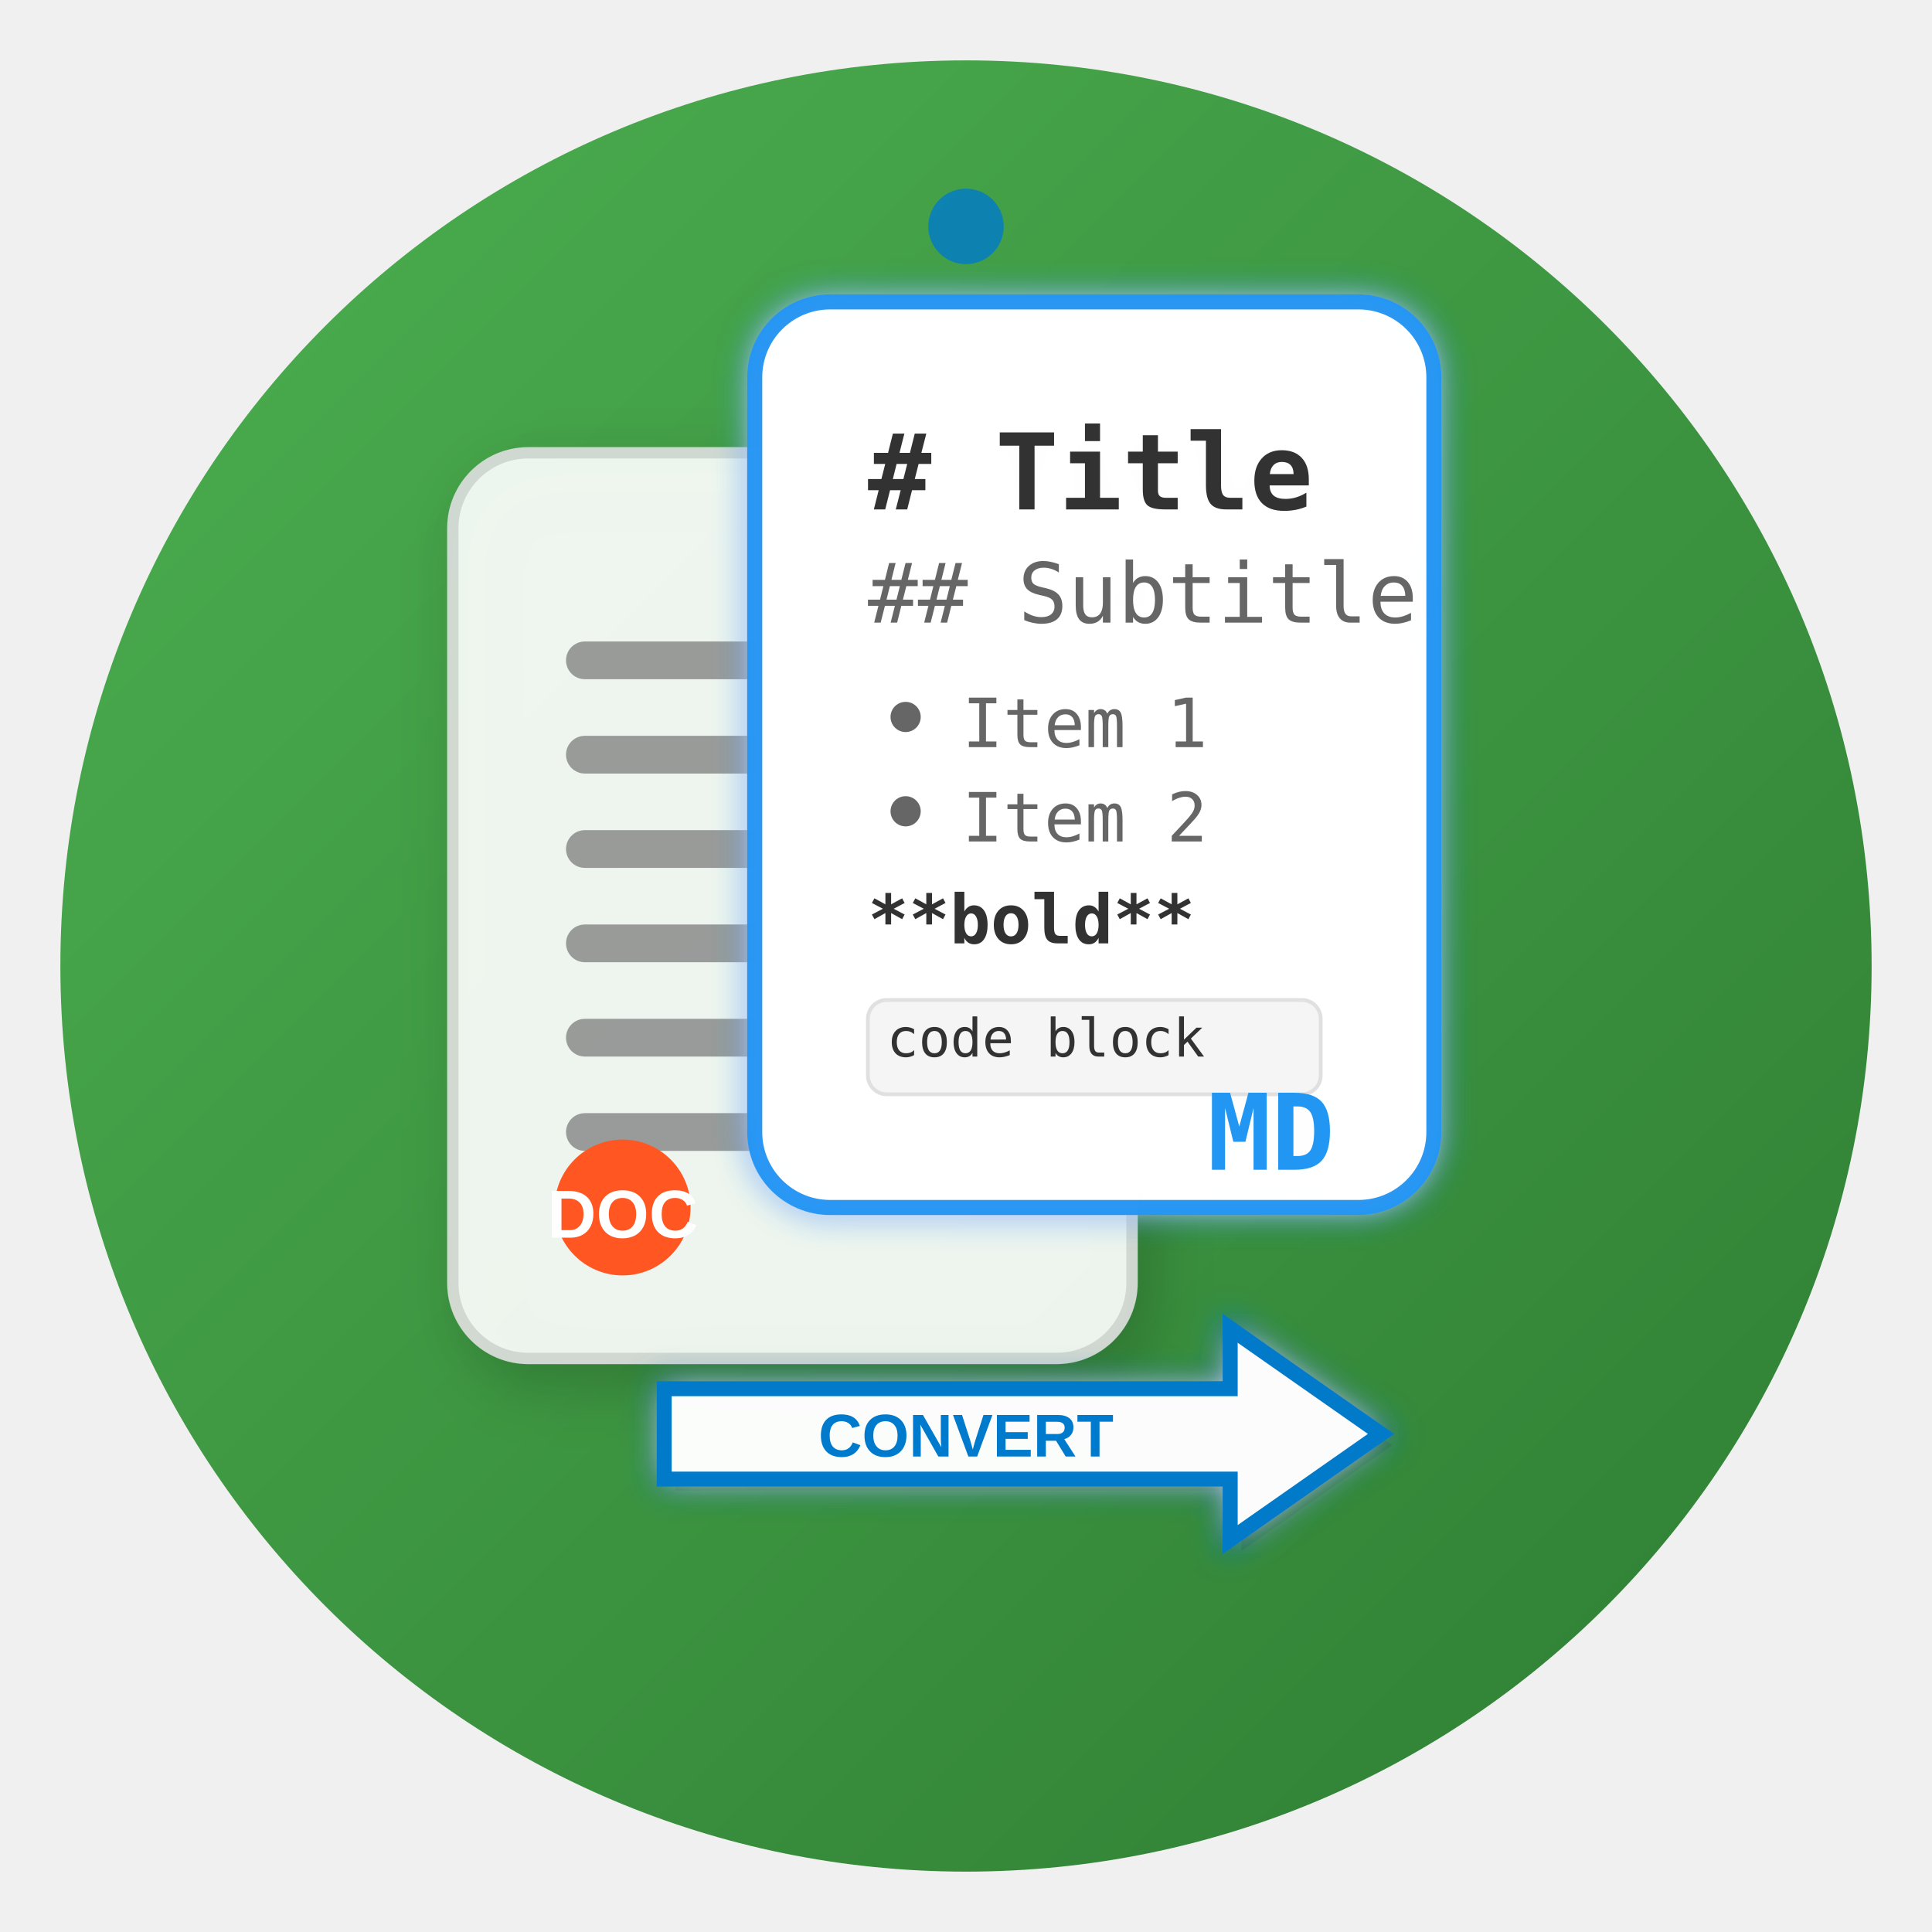
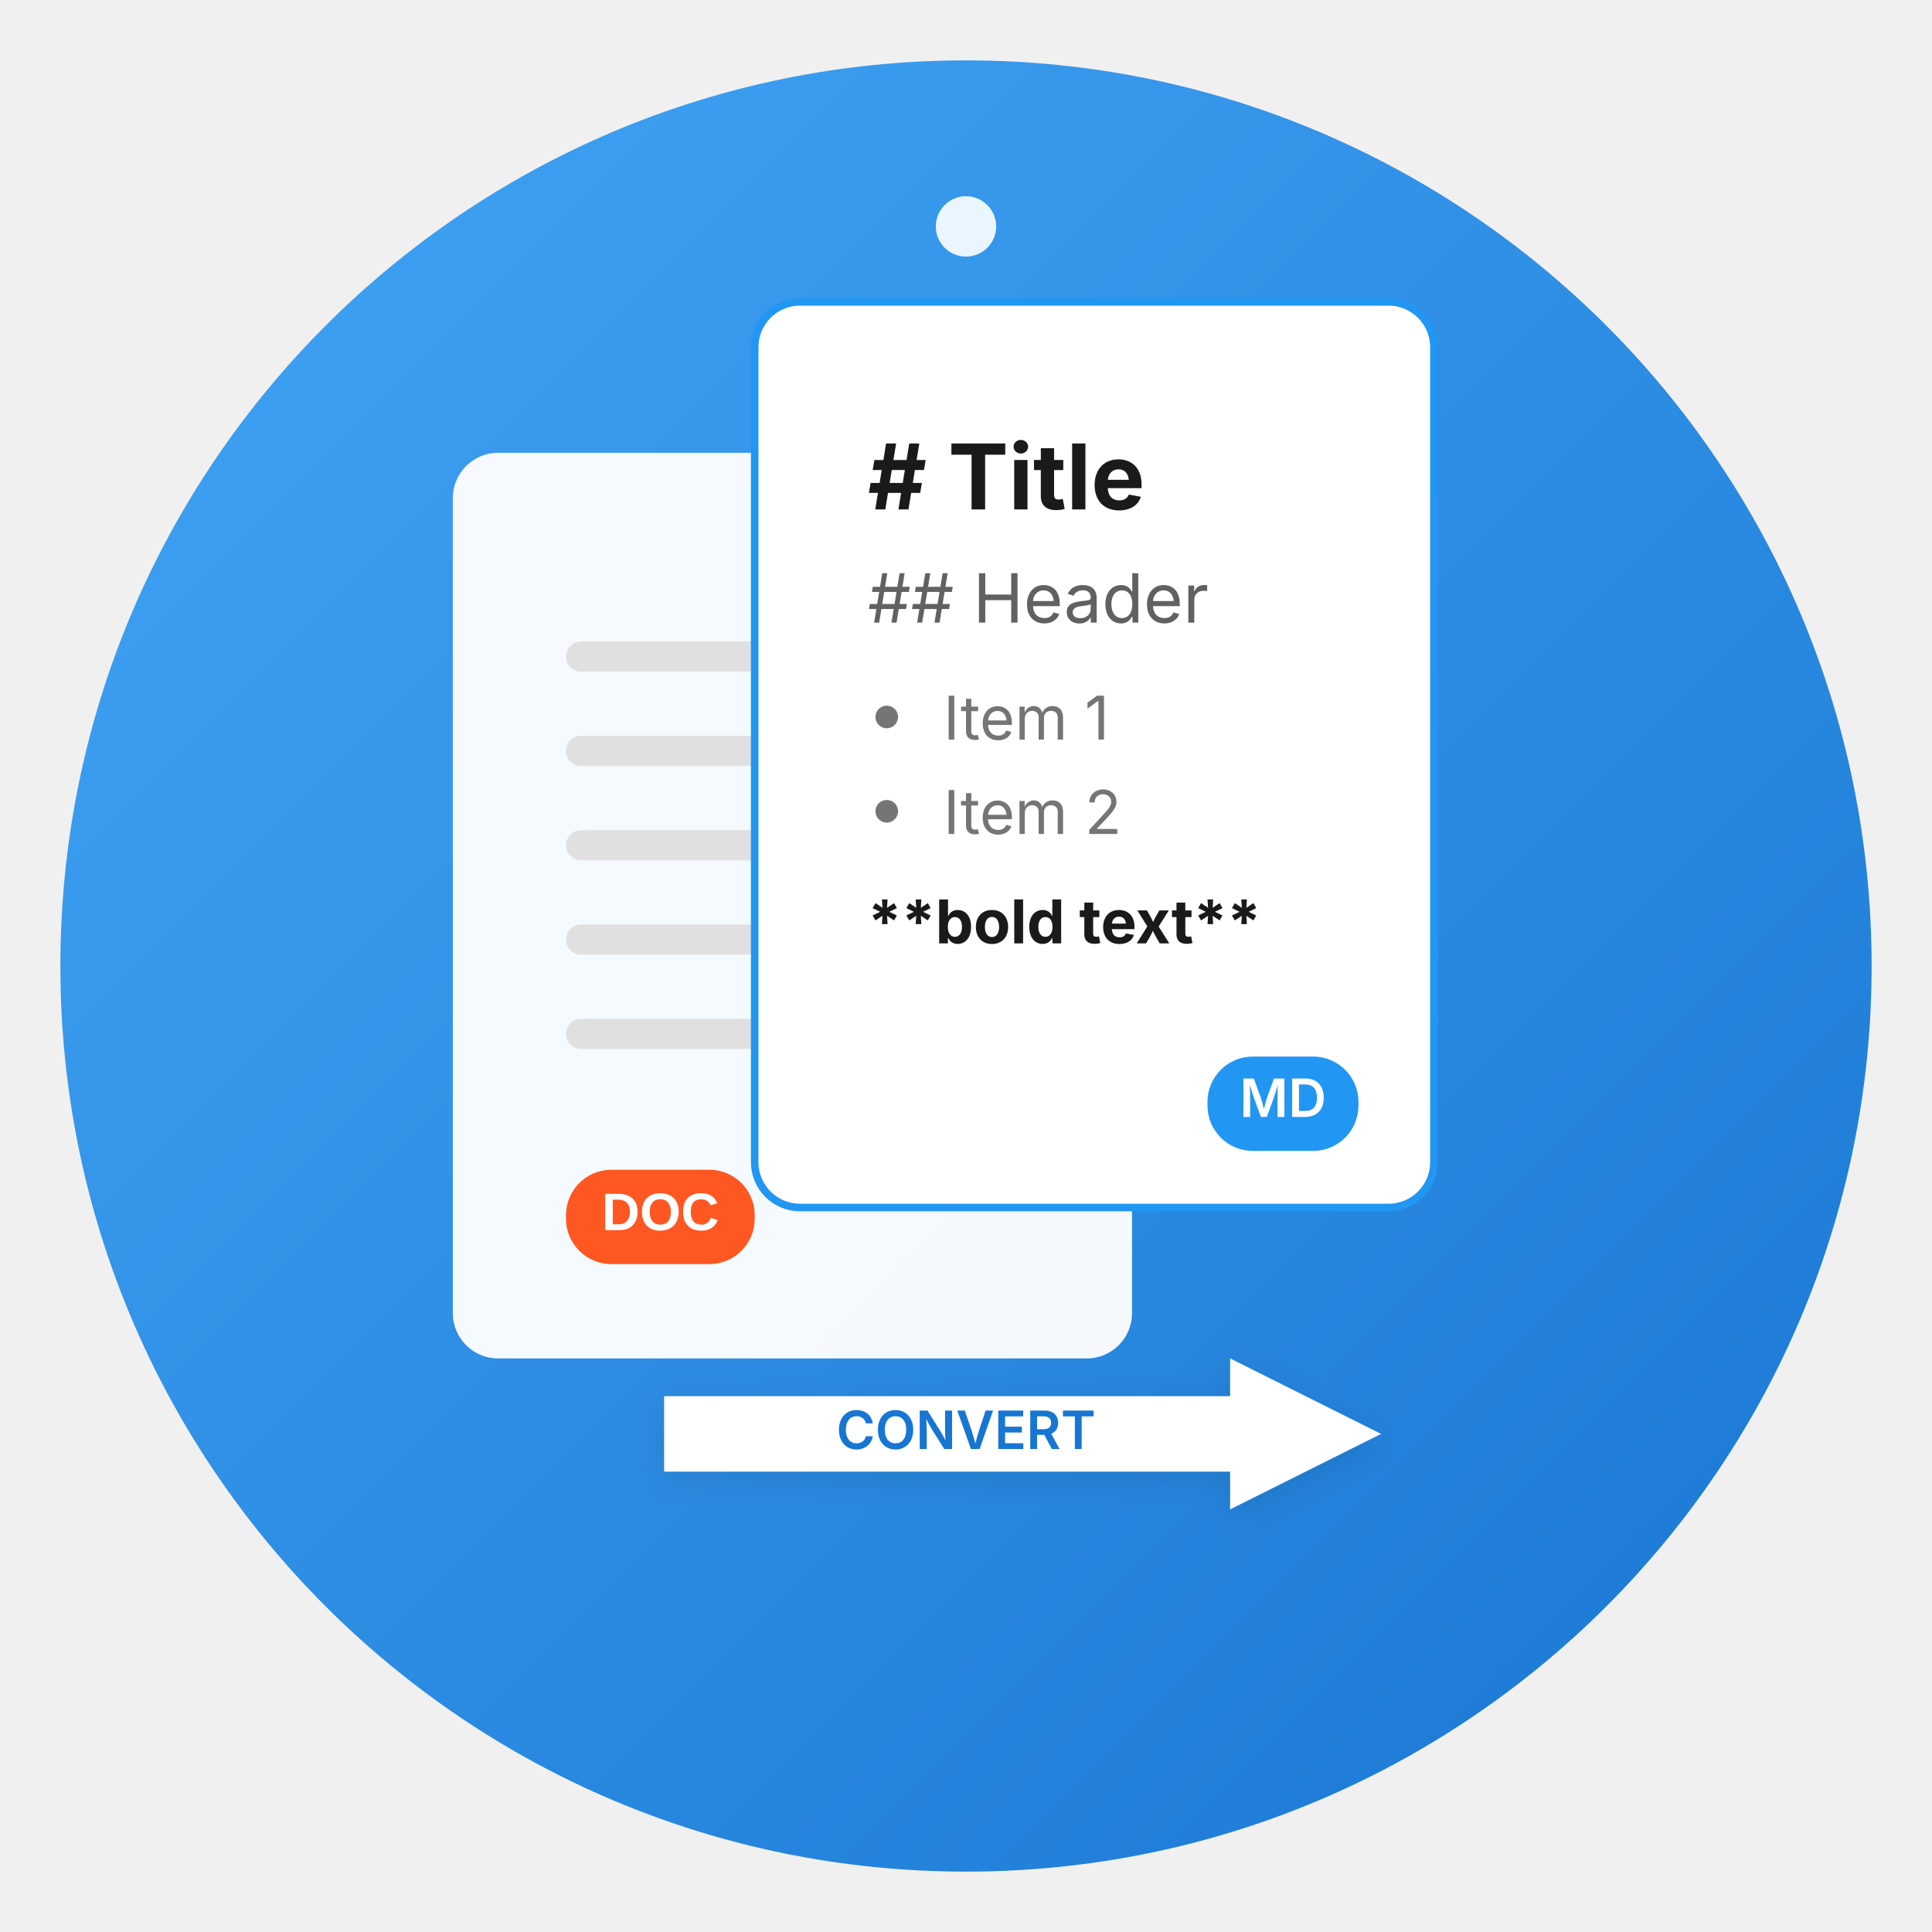
<svg xmlns="http://www.w3.org/2000/svg" viewBox="0 0 512 512" width="512" height="512">
  <defs>
    <linearGradient id="bgGradient" x1="0%" y1="0%" x2="100%" y2="100%">
-       <stop offset="0%" style="stop-color:#4CAF50;stop-opacity:1" />
-       <stop offset="100%" style="stop-color:#2E7D32;stop-opacity:1" />
+       <stop offset="0%" style="stop-color:#42A5F5;stop-opacity:1" />
+       <stop offset="100%" style="stop-color:#1976D2;stop-opacity:1" />
    </linearGradient>
-     <filter id="docShadow" x="-50%" y="-50%" width="200%" height="200%">
-       <feDropShadow dx="4" dy="6" stdDeviation="8" flood-color="#000" flood-opacity="0.2" />
-     </filter>
-     <filter id="glow" x="-50%" y="-50%" width="200%" height="200%">
-       <feGaussianBlur stdDeviation="4" result="coloredBlur" />
-       <feMerge>
-         <feMergeNode in="coloredBlur" />
-         <feMergeNode in="SourceGraphic" />
-       </feMerge>
+     <filter id="subtleShadow" x="-20%" y="-20%" width="140%" height="140%">
+       <feDropShadow dx="0" dy="2" stdDeviation="4" flood-color="#000" flood-opacity="0.1" />
    </filter>
  </defs>
  <circle cx="256" cy="256" r="240" fill="url(#bgGradient)" stroke="none" />
-   <g transform="translate(120, 120)" filter="url(#docShadow)">
-     <rect x="0" y="0" width="180" height="240" rx="20" ry="20" fill="#FFFFFF" opacity="0.9" stroke="#E0E0E0" stroke-width="3" />
-     <rect x="30" y="50" width="120" height="10" rx="5" fill="#757575" opacity="0.7" />
-     <rect x="30" y="75" width="90" height="10" rx="5" fill="#757575" opacity="0.7" />
-     <rect x="30" y="100" width="105" height="10" rx="5" fill="#757575" opacity="0.7" />
-     <rect x="30" y="125" width="75" height="10" rx="5" fill="#757575" opacity="0.7" />
-     <rect x="30" y="150" width="110" height="10" rx="5" fill="#757575" opacity="0.7" />
-     <rect x="30" y="175" width="85" height="10" rx="5" fill="#757575" opacity="0.7" />
-     <circle cx="45" cy="200" r="18" fill="#FF5722" />
-     <text x="45" y="208" font-family="Arial, sans-serif" font-size="18" fill="#FFFFFF" text-anchor="middle" font-weight="bold">DOC</text>
+   <g transform="translate(120, 120)">
+     <rect x="0" y="0" width="180" height="240" rx="12" ry="12" fill="#FFFFFF" opacity="0.95" />
+     <rect x="30" y="50" width="120" height="8" rx="4" fill="#E0E0E0" />
+     <rect x="30" y="75" width="90" height="8" rx="4" fill="#E0E0E0" />
+     <rect x="30" y="100" width="105" height="8" rx="4" fill="#E0E0E0" />
+     <rect x="30" y="125" width="75" height="8" rx="4" fill="#E0E0E0" />
+     <rect x="30" y="150" width="110" height="8" rx="4" fill="#E0E0E0" />
+     <rect x="30" y="190" width="50" height="25" rx="12" fill="#FF5722" />
+     <text x="55" y="206" font-family="Arial, sans-serif" font-size="14" fill="#FFFFFF" text-anchor="middle" font-weight="600">DOC</text>
  </g>
-   <g transform="translate(200, 80)" filter="url(#glow)">
-     <rect x="0" y="0" width="180" height="240" rx="20" ry="20" fill="#FFFFFF" opacity="0.98" stroke="#2196F3" stroke-width="4" />
-     <text x="30" y="55" font-family="Consolas, monospace" font-size="28" fill="#333333" font-weight="bold"># Title</text>
-     <text x="30" y="85" font-family="Consolas, monospace" font-size="22" fill="#666666">## Subtitle</text>
-     <circle cx="40" cy="110" r="4" fill="#666666" />
-     <text x="55" y="118" font-family="Consolas, monospace" font-size="18" fill="#666666">Item 1</text>
-     <circle cx="40" cy="135" r="4" fill="#666666" />
-     <text x="55" y="143" font-family="Consolas, monospace" font-size="18" fill="#666666">Item 2</text>
-     <text x="30" y="170" font-family="Consolas, monospace" font-size="18" fill="#333333" font-weight="bold">**bold**</text>
-     <rect x="30" y="185" width="120" height="25" rx="5" fill="#F5F5F5" stroke="#E0E0E0" stroke-width="1" />
-     <text x="35" y="200" font-family="Consolas, monospace" font-size="14" fill="#333333">code block</text>
-     <text x="120" y="230" font-family="Consolas, monospace" font-size="28" fill="#2196F3" font-weight="bold">MD</text>
+   <g transform="translate(200, 80)">
+     <rect x="0" y="0" width="180" height="240" rx="12" ry="12" fill="#FFFFFF" stroke="#2196F3" stroke-width="2" />
+     <text x="30" y="55" font-family="SF Pro Display, -apple-system, sans-serif" font-size="24" fill="#1A1A1A" font-weight="700"># Title</text>
+     <text x="30" y="85" font-family="SF Pro Display, -apple-system, sans-serif" font-size="18" fill="#616161">## Header</text>
+     <circle cx="35" cy="110" r="3" fill="#757575" />
+     <text x="50" y="116" font-family="SF Pro Display, -apple-system, sans-serif" font-size="16" fill="#757575">Item 1</text>
+     <circle cx="35" cy="135" r="3" fill="#757575" />
+     <text x="50" y="141" font-family="SF Pro Display, -apple-system, sans-serif" font-size="16" fill="#757575">Item 2</text>
+     <text x="30" y="170" font-family="SF Pro Display, -apple-system, sans-serif" font-size="16" fill="#1A1A1A" font-weight="700">**bold text**</text>
+     <rect x="120" y="200" width="40" height="25" rx="12" fill="#2196F3" />
+     <text x="140" y="216" font-family="SF Pro Display, -apple-system, sans-serif" font-size="14" fill="#FFFFFF" text-anchor="middle" font-weight="600">MD</text>
  </g>
-   <g transform="translate(256, 380)">
-     <path d="M -80 -12 L 70 -12 L 70 -28 L 110 0 L 70 28 L 70 12 L -80 12 Z" fill="#000000" opacity="0.1" transform="translate(3, 3)" />
-     <path d="M -80 -12 L 70 -12 L 70 -28 L 110 0 L 70 28 L 70 12 L -80 12 Z" fill="#FFFFFF" stroke="#007ACC" stroke-width="4" opacity="0.98" filter="url(#glow)" />
-     <text x="0" y="6" font-family="Arial, sans-serif" font-size="16" fill="#007ACC" text-anchor="middle" font-weight="bold">CONVERT</text>
+   <g transform="translate(256, 380)" filter="url(#subtleShadow)">
+     <path d="M -80 -10 L 70 -10 L 70 -20 L 110 0 L 70 20 L 70 10 L -80 10 Z" fill="#FFFFFF" stroke="none" />
+     <text x="0" y="4" font-family="SF Pro Display, -apple-system, sans-serif" font-size="14" fill="#1976D2" text-anchor="middle" font-weight="600">CONVERT</text>
  </g>
-   <circle cx="256" cy="60" r="10" fill="#007ACC" opacity="0.8" />
+   <circle cx="256" cy="60" r="8" fill="#FFFFFF" opacity="0.9" />
</svg>
